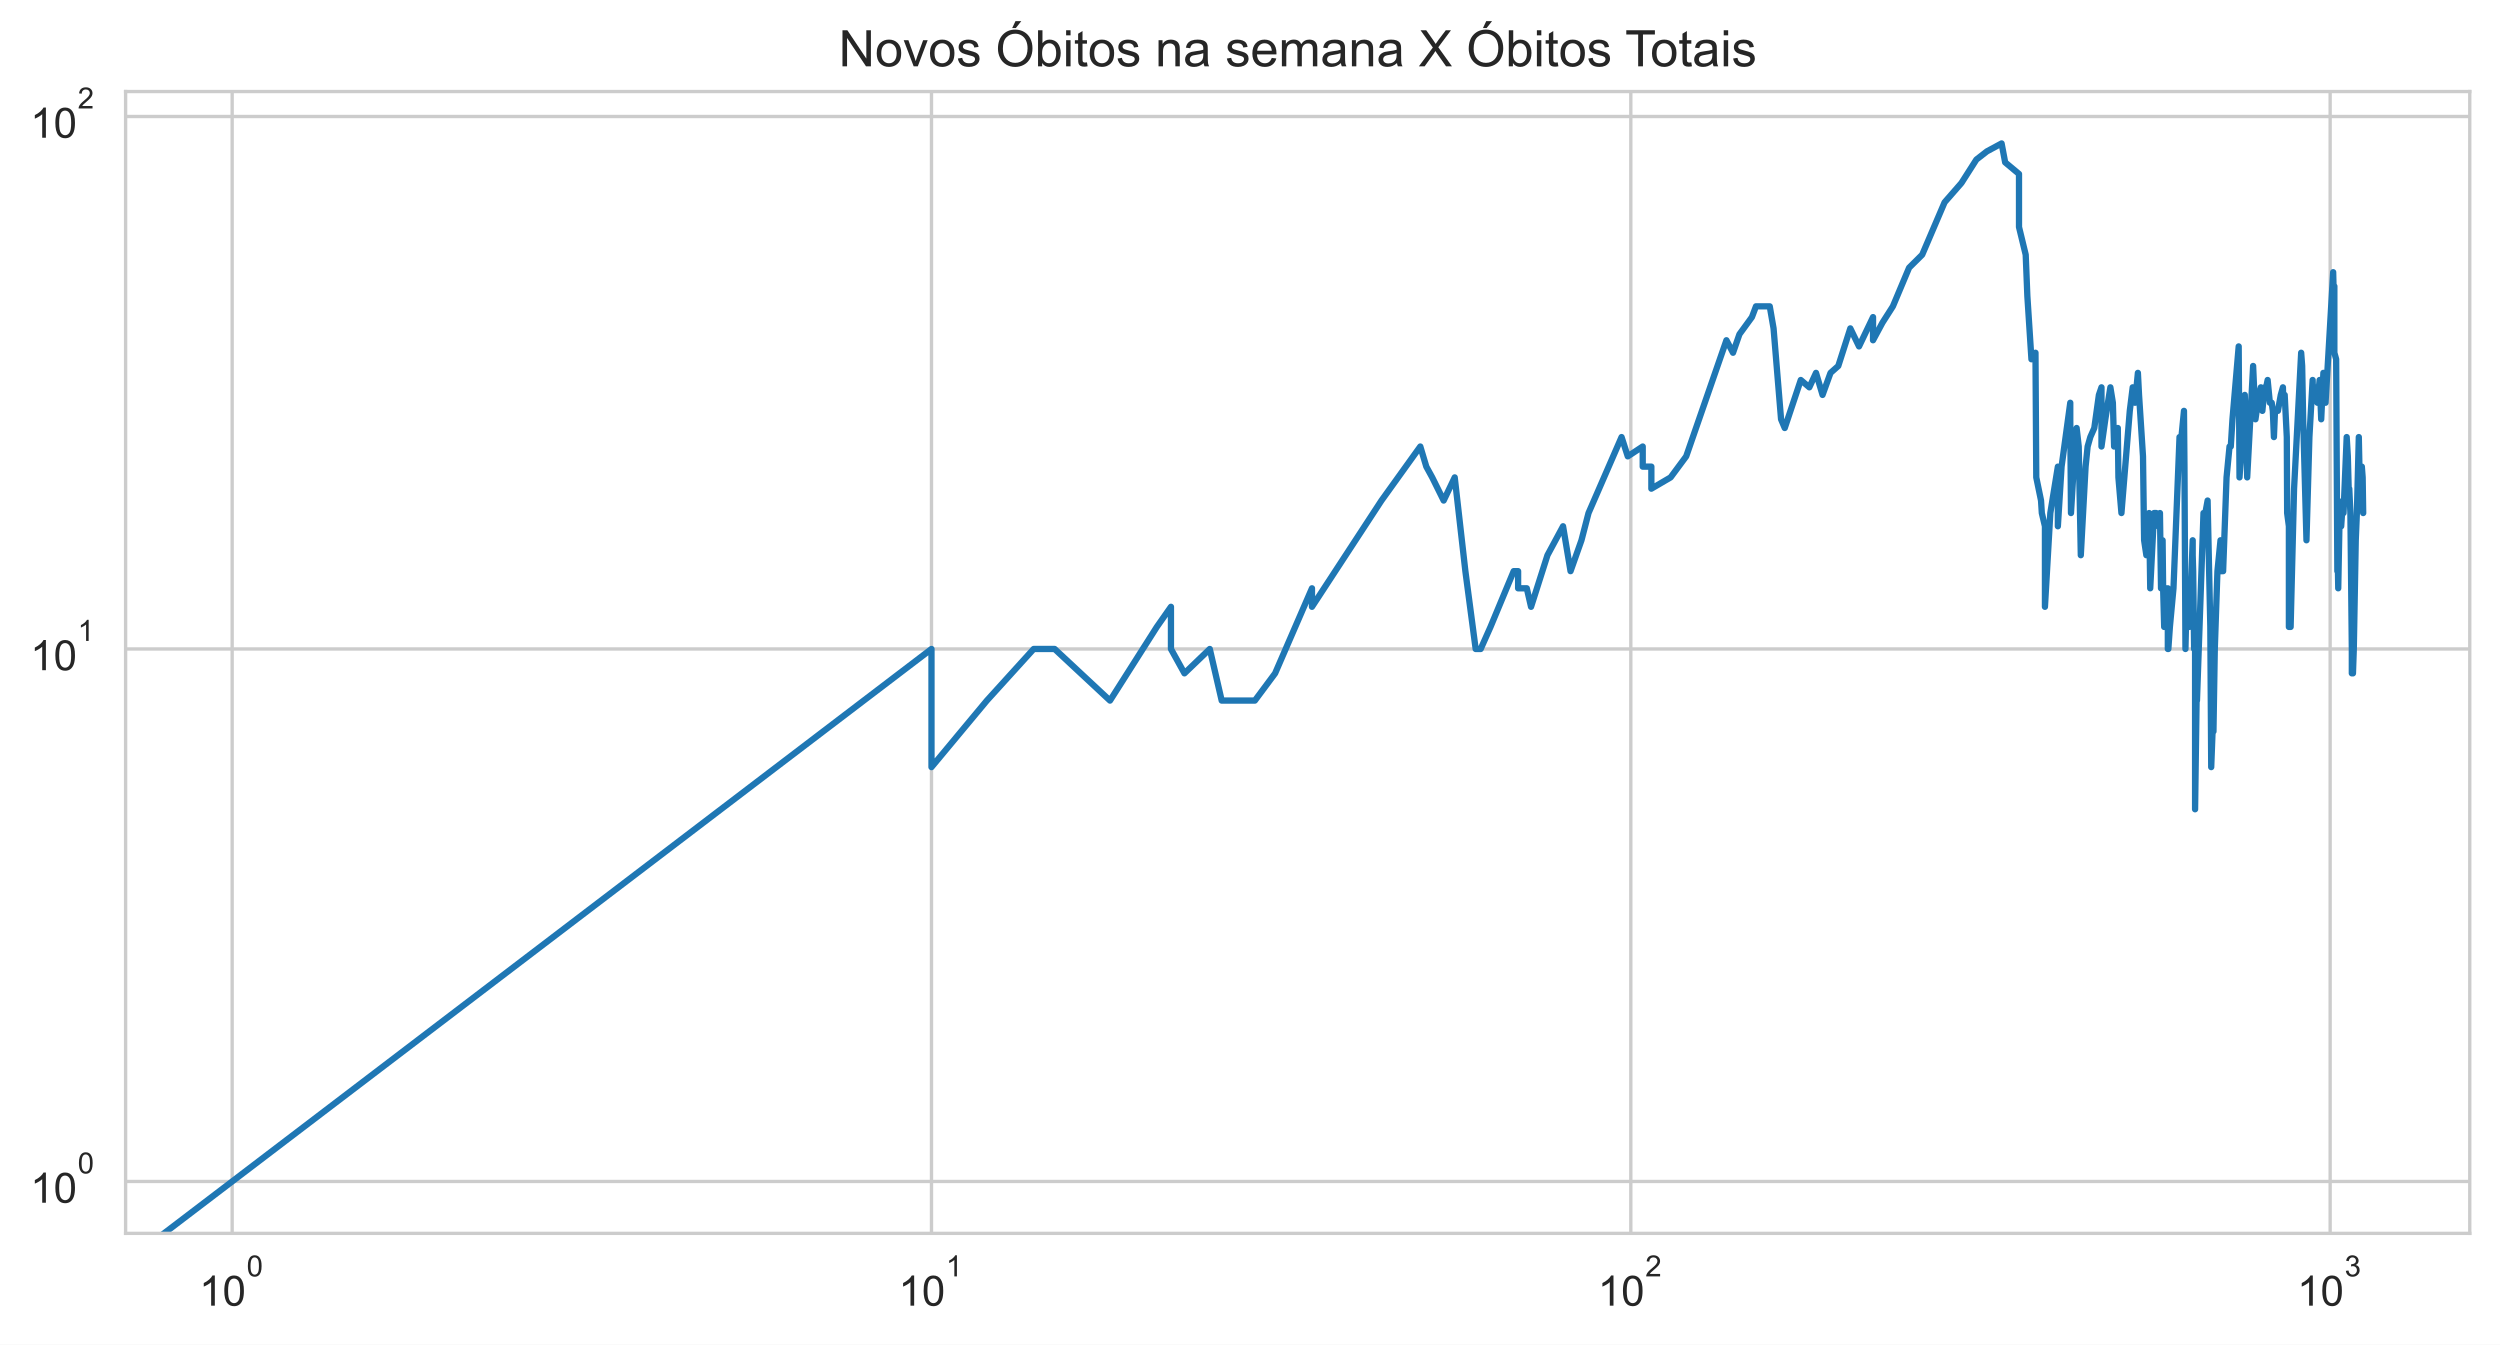
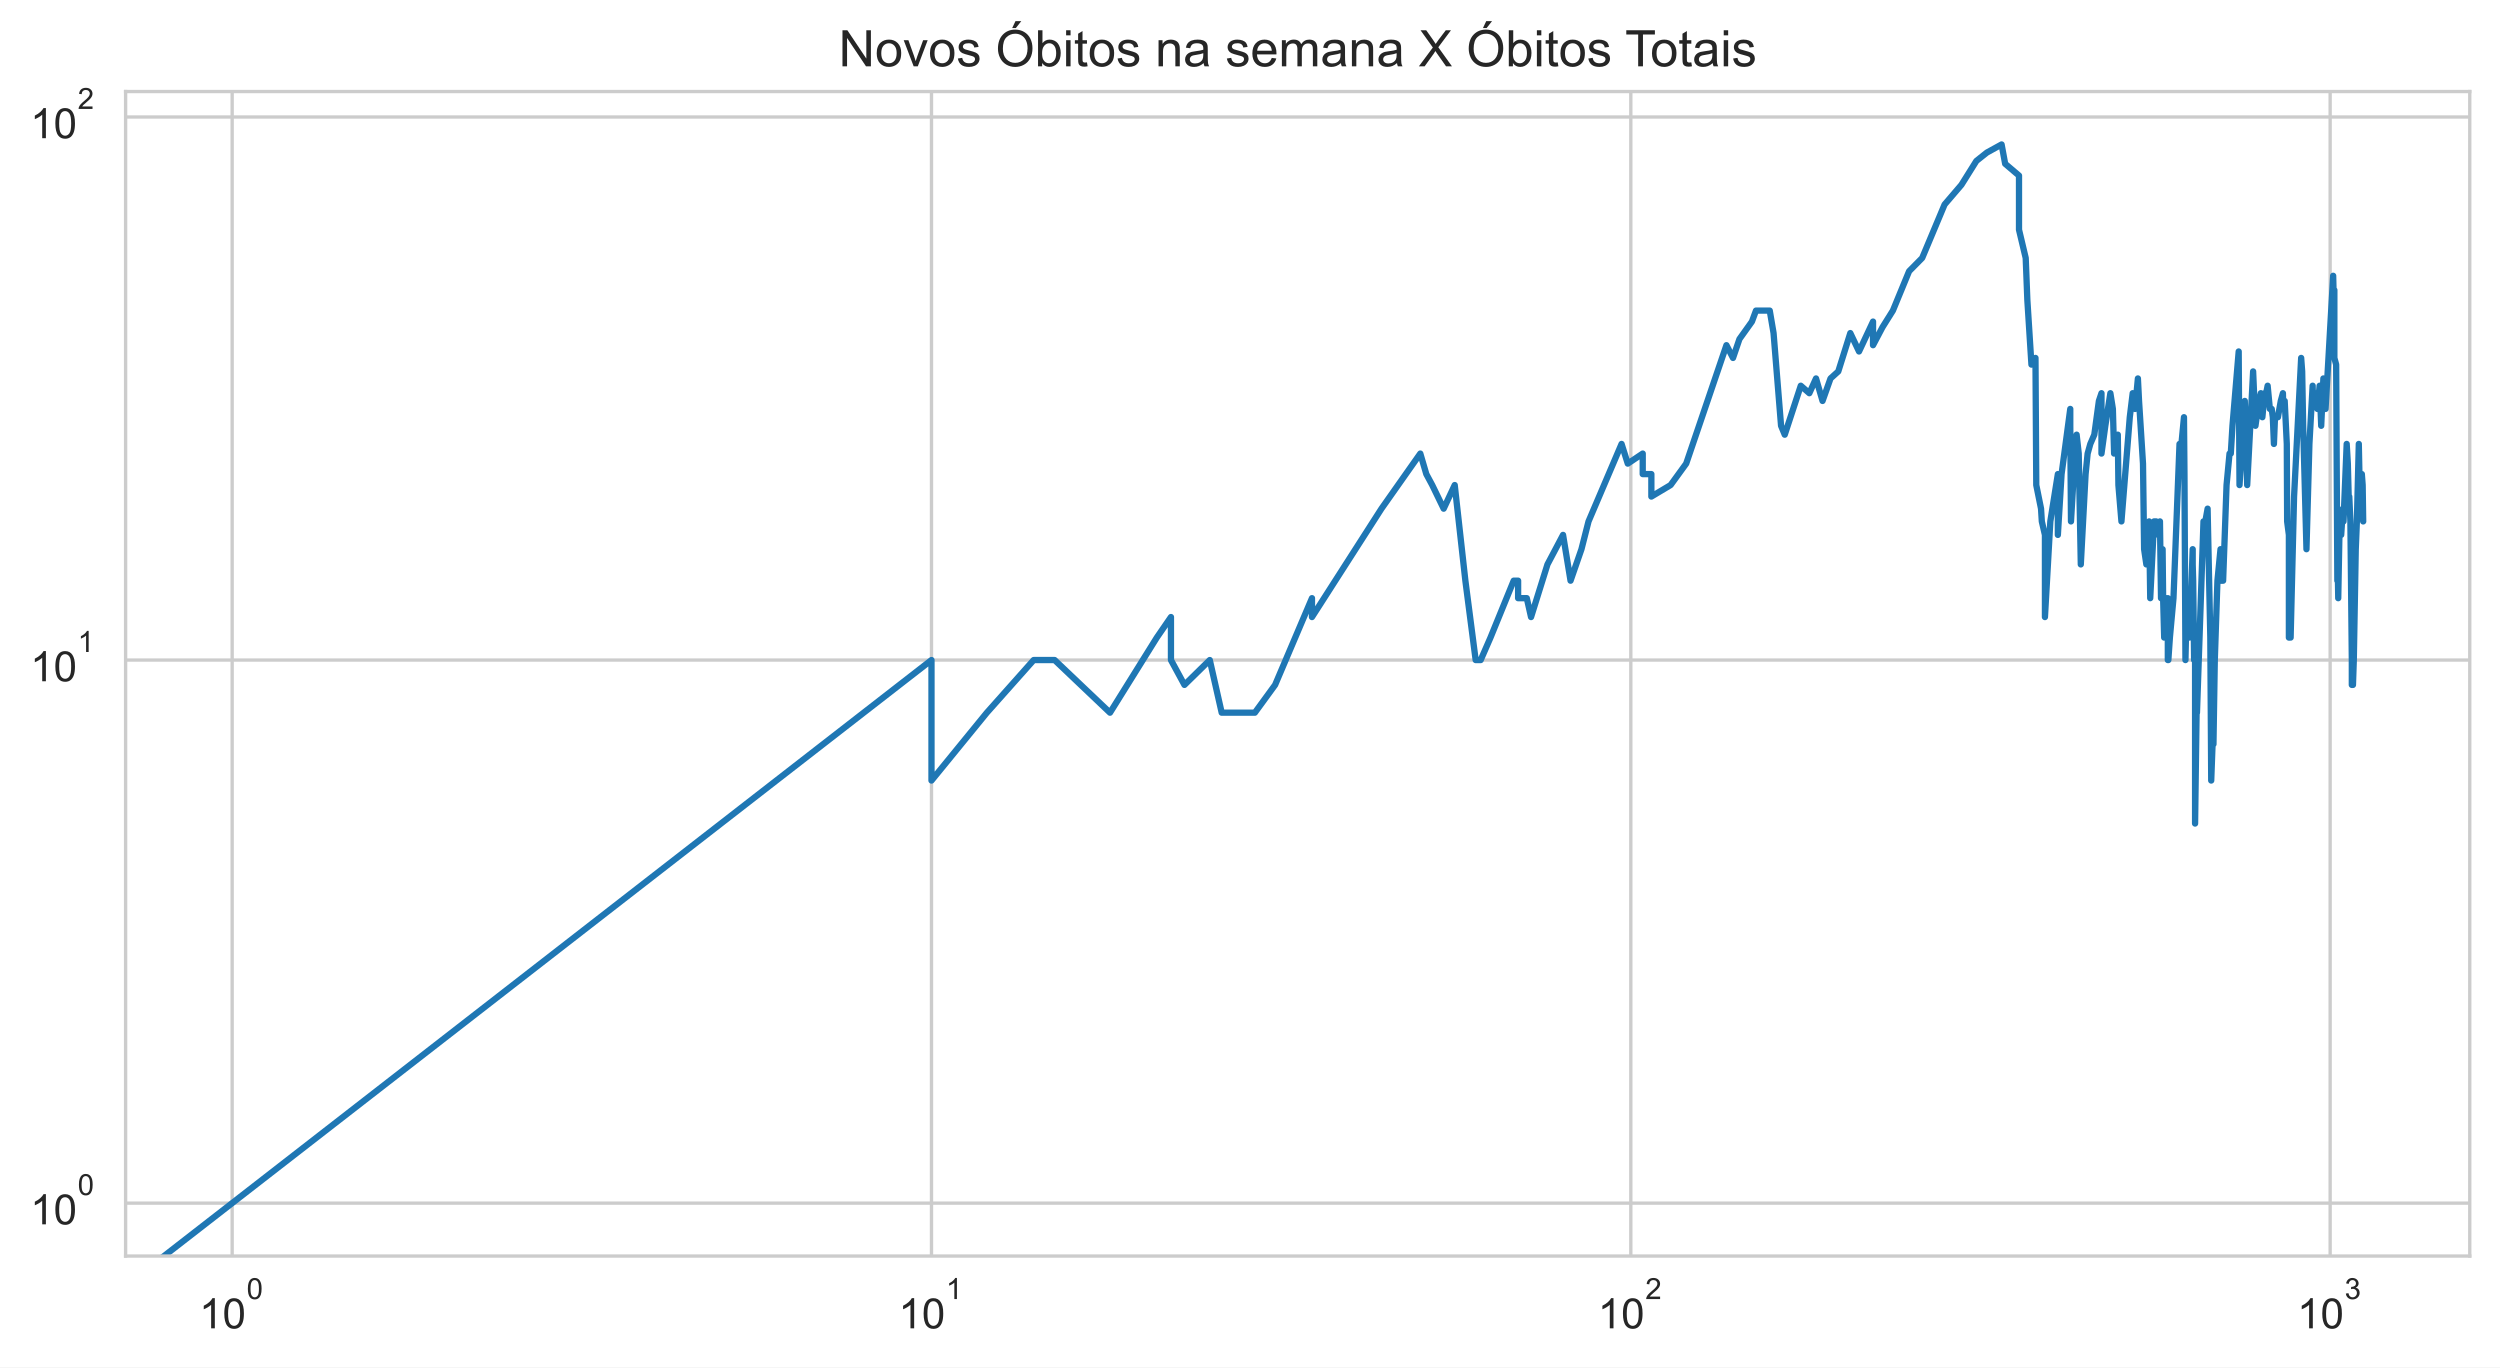
- <svg xmlns="http://www.w3.org/2000/svg" xmlns:xlink="http://www.w3.org/1999/xlink" height="320.089pt" version="1.1" viewBox="0 0 595.1 320.089" width="595.1pt">
+ <svg xmlns="http://www.w3.org/2000/svg" xmlns:xlink="http://www.w3.org/1999/xlink" height="325.489pt" version="1.1" viewBox="0 0 595.1 325.489" width="595.1pt">
  <defs>
    <style type="text/css">*{stroke-linecap:butt;stroke-linejoin:round;}</style>
  </defs>
  <g id="figure_1">
    <g id="patch_1">
-       <path d="M 0 320.089  L 595.1 320.089  L 595.1 0  L 0 0  z " style="fill:#ffffff;" />
+       <path d="M 0 325.489  L 595.1 325.489  L 595.1 0  L 0 0  z " style="fill:#ffffff;" />
    </g>
    <g id="axes_1">
      <g id="patch_2">
-         <path d="M 29.9 293.589  L 587.9 293.589  L 587.9 21.789  L 29.9 21.789  z " style="fill:#ffffff;" />
+         <path d="M 29.9 298.989  L 587.9 298.989  L 587.9 21.789  L 29.9 21.789  z " style="fill:#ffffff;" />
      </g>
      <g id="matplotlib.axis_1">
        <g id="xtick_1">
          <g id="line2d_1">
-             <path clip-path="url(#p40f3140715)" d="M 55.264 293.589  L 55.264 21.789  " style="fill:none;stroke:#cccccc;stroke-linecap:round;stroke-width:0.8;" />
+             <path clip-path="url(#p2f0bbce006)" d="M 55.264 298.989  L 55.264 21.789  " style="fill:none;stroke:#cccccc;stroke-linecap:round;stroke-width:0.8;" />
          </g>
          <g id="text_1">
-             <g style="fill:#262626;" transform="translate(47.41364 310.9019)scale(0.1 -0.1)">
+             <g style="fill:#262626;" transform="translate(47.41364 316.3019)scale(0.1 -0.1)">
              <defs>
                <path d="M 37.25 0  L 28.469 0  L 28.469 56  Q 25.297 52.984 20.141 49.953  Q 14.984 46.922 10.891 45.406  L 10.891 53.906  Q 18.266 57.375 23.781 62.297  Q 29.297 67.234 31.594 71.875  L 37.25 71.875  z " id="ArialMT-49" />
                <path d="M 4.156 35.297  Q 4.156 48 6.766 55.734  Q 9.375 63.484 14.516 67.672  Q 19.672 71.875 27.484 71.875  Q 33.25 71.875 37.594 69.547  Q 41.938 67.234 44.766 62.859  Q 47.609 58.5 49.219 52.219  Q 50.828 45.953 50.828 35.297  Q 50.828 22.703 48.234 14.969  Q 45.656 7.234 40.5 3  Q 35.359 -1.219 27.484 -1.219  Q 17.141 -1.219 11.234 6.203  Q 4.156 15.141 4.156 35.297  z M 13.188 35.297  Q 13.188 17.672 17.312 11.828  Q 21.438 6 27.484 6  Q 33.547 6 37.672 11.859  Q 41.797 17.719 41.797 35.297  Q 41.797 52.984 37.672 58.781  Q 33.547 64.594 27.391 64.594  Q 21.344 64.594 17.719 59.469  Q 13.188 52.938 13.188 35.297  z " id="ArialMT-48" />
              </defs>
              <use transform="translate(0 0.99375)" xlink:href="#ArialMT-49" />
              <use transform="translate(55.61523 0.99375)" xlink:href="#ArialMT-48" />
              <use transform="translate(112.9728 70.6875)scale(0.7)" xlink:href="#ArialMT-48" />
            </g>
          </g>
        </g>
        <g id="xtick_2">
          <g id="line2d_2">
-             <path clip-path="url(#p40f3140715)" d="M 221.731 293.589  L 221.731 21.789  " style="fill:none;stroke:#cccccc;stroke-linecap:round;stroke-width:0.8;" />
+             <path clip-path="url(#p2f0bbce006)" d="M 221.731 298.989  L 221.731 21.789  " style="fill:none;stroke:#cccccc;stroke-linecap:round;stroke-width:0.8;" />
          </g>
          <g id="text_2">
-             <g style="fill:#262626;" transform="translate(213.8813 310.9019)scale(0.1 -0.1)">
+             <g style="fill:#262626;" transform="translate(213.8813 316.3019)scale(0.1 -0.1)">
              <use transform="translate(0 0.99375)" xlink:href="#ArialMT-49" />
              <use transform="translate(55.61523 0.99375)" xlink:href="#ArialMT-48" />
              <use transform="translate(112.9728 70.6875)scale(0.7)" xlink:href="#ArialMT-49" />
            </g>
          </g>
        </g>
        <g id="xtick_3">
          <g id="line2d_3">
-             <path clip-path="url(#p40f3140715)" d="M 388.199 293.589  L 388.199 21.789  " style="fill:none;stroke:#cccccc;stroke-linecap:round;stroke-width:0.8;" />
+             <path clip-path="url(#p2f0bbce006)" d="M 388.199 298.989  L 388.199 21.789  " style="fill:none;stroke:#cccccc;stroke-linecap:round;stroke-width:0.8;" />
          </g>
          <g id="text_3">
-             <g style="fill:#262626;" transform="translate(380.349 310.9019)scale(0.1 -0.1)">
+             <g style="fill:#262626;" transform="translate(380.349 316.3019)scale(0.1 -0.1)">
              <defs>
                <path d="M 50.344 8.453  L 50.344 0  L 3.031 0  Q 2.938 3.172 4.047 6.109  Q 5.859 10.938 9.828 15.625  Q 13.812 20.312 21.344 26.469  Q 33.016 36.031 37.109 41.625  Q 41.219 47.219 41.219 52.203  Q 41.219 57.422 37.469 61  Q 33.734 64.594 27.734 64.594  Q 21.391 64.594 17.578 60.781  Q 13.766 56.984 13.719 50.25  L 4.688 51.172  Q 5.609 61.281 11.656 66.578  Q 17.719 71.875 27.938 71.875  Q 38.234 71.875 44.234 66.156  Q 50.25 60.453 50.25 52  Q 50.25 47.703 48.484 43.547  Q 46.734 39.406 42.656 34.812  Q 38.578 30.219 29.109 22.219  Q 21.188 15.578 18.938 13.203  Q 16.703 10.844 15.234 8.453  z " id="ArialMT-50" />
              </defs>
              <use transform="translate(0 0.99375)" xlink:href="#ArialMT-49" />
              <use transform="translate(55.61523 0.99375)" xlink:href="#ArialMT-48" />
              <use transform="translate(112.9728 70.6875)scale(0.7)" xlink:href="#ArialMT-50" />
            </g>
          </g>
        </g>
        <g id="xtick_4">
          <g id="line2d_4">
-             <path clip-path="url(#p40f3140715)" d="M 554.667 293.589  L 554.667 21.789  " style="fill:none;stroke:#cccccc;stroke-linecap:round;stroke-width:0.8;" />
+             <path clip-path="url(#p2f0bbce006)" d="M 554.667 298.989  L 554.667 21.789  " style="fill:none;stroke:#cccccc;stroke-linecap:round;stroke-width:0.8;" />
          </g>
          <g id="text_4">
-             <g style="fill:#262626;" transform="translate(546.8166 310.9019)scale(0.1 -0.1)">
+             <g style="fill:#262626;" transform="translate(546.8166 316.3019)scale(0.1 -0.1)">
              <defs>
                <path d="M 4.203 18.891  L 12.984 20.062  Q 14.5 12.594 18.141 9.297  Q 21.781 6 27 6  Q 33.203 6 37.469 10.297  Q 41.75 14.594 41.75 20.953  Q 41.75 27 37.797 30.922  Q 33.844 34.859 27.734 34.859  Q 25.25 34.859 21.531 33.891  L 22.516 41.609  Q 23.391 41.5 23.922 41.5  Q 29.547 41.5 34.031 44.422  Q 38.531 47.359 38.531 53.469  Q 38.531 58.297 35.25 61.469  Q 31.984 64.656 26.812 64.656  Q 21.688 64.656 18.266 61.422  Q 14.844 58.203 13.875 51.766  L 5.078 53.328  Q 6.688 62.156 12.391 67.016  Q 18.109 71.875 26.609 71.875  Q 32.469 71.875 37.391 69.359  Q 42.328 66.844 44.938 62.5  Q 47.562 58.156 47.562 53.266  Q 47.562 48.641 45.062 44.828  Q 42.578 41.016 37.703 38.766  Q 44.047 37.312 47.562 32.688  Q 51.078 28.078 51.078 21.141  Q 51.078 11.766 44.234 5.25  Q 37.406 -1.266 26.953 -1.266  Q 17.531 -1.266 11.297 4.344  Q 5.078 9.969 4.203 18.891  z " id="ArialMT-51" />
              </defs>
              <use transform="translate(0 0.99375)" xlink:href="#ArialMT-49" />
              <use transform="translate(55.61523 0.99375)" xlink:href="#ArialMT-48" />
              <use transform="translate(112.9728 70.6875)scale(0.7)" xlink:href="#ArialMT-51" />
            </g>
          </g>
        </g>
        <g id="xtick_5" />
        <g id="xtick_6" />
        <g id="xtick_7" />
        <g id="xtick_8" />
        <g id="xtick_9" />
        <g id="xtick_10" />
        <g id="xtick_11" />
        <g id="xtick_12" />
        <g id="xtick_13" />
        <g id="xtick_14" />
        <g id="xtick_15" />
        <g id="xtick_16" />
        <g id="xtick_17" />
        <g id="xtick_18" />
        <g id="xtick_19" />
        <g id="xtick_20" />
        <g id="xtick_21" />
        <g id="xtick_22" />
        <g id="xtick_23" />
        <g id="xtick_24" />
        <g id="xtick_25" />
        <g id="xtick_26" />
        <g id="xtick_27" />
        <g id="xtick_28" />
        <g id="xtick_29" />
        <g id="xtick_30" />
      </g>
      <g id="matplotlib.axis_2">
        <g id="ytick_1">
          <g id="line2d_5">
-             <path clip-path="url(#p40f3140715)" d="M 29.9 281.235  L 587.9 281.235  " style="fill:none;stroke:#cccccc;stroke-linecap:round;stroke-width:0.8;" />
+             <path clip-path="url(#p2f0bbce006)" d="M 29.9 286.389  L 587.9 286.389  " style="fill:none;stroke:#cccccc;stroke-linecap:round;stroke-width:0.8;" />
          </g>
          <g id="text_5">
-             <g style="fill:#262626;" transform="translate(7.2 286.3911)scale(0.1 -0.1)">
+             <g style="fill:#262626;" transform="translate(7.2 291.5456)scale(0.1 -0.1)">
              <use transform="translate(0 0.99375)" xlink:href="#ArialMT-49" />
              <use transform="translate(55.61523 0.99375)" xlink:href="#ArialMT-48" />
              <use transform="translate(112.9728 70.6875)scale(0.7)" xlink:href="#ArialMT-48" />
            </g>
          </g>
        </g>
        <g id="ytick_2">
          <g id="line2d_6">
-             <path clip-path="url(#p40f3140715)" d="M 29.9 154.482  L 587.9 154.482  " style="fill:none;stroke:#cccccc;stroke-linecap:round;stroke-width:0.8;" />
+             <path clip-path="url(#p2f0bbce006)" d="M 29.9 157.118  L 587.9 157.118  " style="fill:none;stroke:#cccccc;stroke-linecap:round;stroke-width:0.8;" />
          </g>
          <g id="text_6">
-             <g style="fill:#262626;" transform="translate(7.2 159.6381)scale(0.1 -0.1)">
+             <g style="fill:#262626;" transform="translate(7.2 162.2744)scale(0.1 -0.1)">
              <use transform="translate(0 0.99375)" xlink:href="#ArialMT-49" />
              <use transform="translate(55.61523 0.99375)" xlink:href="#ArialMT-48" />
              <use transform="translate(112.9728 70.6875)scale(0.7)" xlink:href="#ArialMT-49" />
            </g>
          </g>
        </g>
        <g id="ytick_3">
          <g id="line2d_7">
-             <path clip-path="url(#p40f3140715)" d="M 29.9 27.729  L 587.9 27.729  " style="fill:none;stroke:#cccccc;stroke-linecap:round;stroke-width:0.8;" />
+             <path clip-path="url(#p2f0bbce006)" d="M 29.9 27.847  L 587.9 27.847  " style="fill:none;stroke:#cccccc;stroke-linecap:round;stroke-width:0.8;" />
          </g>
          <g id="text_7">
-             <g style="fill:#262626;" transform="translate(7.2 32.8852)scale(0.1 -0.1)">
+             <g style="fill:#262626;" transform="translate(7.2 33.00321)scale(0.1 -0.1)">
              <use transform="translate(0 0.99375)" xlink:href="#ArialMT-49" />
              <use transform="translate(55.61523 0.99375)" xlink:href="#ArialMT-48" />
              <use transform="translate(112.9728 70.6875)scale(0.7)" xlink:href="#ArialMT-50" />
            </g>
          </g>
        </g>
        <g id="ytick_4" />
        <g id="ytick_5" />
        <g id="ytick_6" />
        <g id="ytick_7" />
        <g id="ytick_8" />
        <g id="ytick_9" />
        <g id="ytick_10" />
        <g id="ytick_11" />
        <g id="ytick_12" />
        <g id="ytick_13" />
        <g id="ytick_14" />
        <g id="ytick_15" />
        <g id="ytick_16" />
        <g id="ytick_17" />
        <g id="ytick_18" />
        <g id="ytick_19" />
        <g id="ytick_20" />
        <g id="ytick_21" />
      </g>
      <g id="line2d_8">
-         <path clip-path="url(#p40f3140715)" d="M 2.922 321.089  L 221.731 154.482  L 221.731 182.602  L 234.912 166.766  L 246.057 154.482  L 246.057 154.482  L 251.045 154.482  L 264.226 166.766  L 275.37 149.235  L 278.734 144.445  L 278.734 154.482  L 281.947 160.282  L 281.947 160.282  L 287.975 154.482  L 290.811 166.766  L 298.706 166.766  L 303.527 160.282  L 312.301 140.039  L 312.301 144.445  L 312.301 144.445  L 328.845 119.149  L 338.087 106.289  L 339.519 111.079  L 340.923 113.64  L 343.651 119.149  L 346.28 113.64  L 348.817 135.96  L 351.268 154.482  L 352.463 154.482  L 354.796 149.235  L 360.317 135.96  L 361.373 135.96  L 361.373 140.039  L 363.438 140.039  L 364.449 144.445  L 368.358 132.162  L 372.067 125.272  L 373.852 135.96  L 376.449 128.609  L 378.131 122.125  L 385.997 104.042  L 387.472 108.632  L 391.034 106.289  L 391.034 111.079  L 393.09 111.079  L 393.09 116.325  L 397.672 113.64  L 401.38 108.632  L 410.959 80.993  L 412.525 83.969  L 414.057 79.563  L 417.029 75.483  L 417.993 72.922  L 421.269 72.922  L 422.178 78.169  L 423.964 99.805  L 424.84 101.883  L 428.657 90.453  L 430.694 92.2  L 432.283 88.759  L 433.837 94.005  L 435.735 88.759  L 437.584 87.115  L 440.448 78.169  L 442.523 82.461  L 445.856 75.483  L 445.856 80.993  L 448.1 76.81  L 450.582 72.922  L 454.443 63.726  L 457.556 60.639  L 462.894 48.155  L 466.898 43.565  L 466.898 43.565  L 470.46 37.986  L 472.965 36.031  L 476.46 34.144  L 477.308 38.653  L 480.604 41.406  L 480.604 54.044  L 480.604 54.044  L 482.198 60.639  L 482.591 70.475  L 483.564 85.52  L 484.524 83.969  L 484.714 113.64  L 484.714 113.64  L 485.847 119.149  L 486.034 122.125  L 486.777 125.272  L 486.777 144.445  L 488.06 122.125  L 488.06 122.125  L 489.854 111.079  L 489.854 125.272  L 490.735 111.079  L 492.805 95.872  L 492.805 99.805  L 492.805 99.805  L 492.975 122.125  L 493.483 113.64  L 494.32 101.883  L 494.818 106.289  L 495.313 132.162  L 496.454 111.079  L 496.454 111.079  L 496.938 106.289  L 497.578 104.042  L 498.527 101.883  L 499.619 94.005  L 500.235 92.2  L 500.235 106.289  L 500.235 106.289  L 501.15 99.805  L 502.353 92.2  L 502.947 95.872  L 503.242 106.289  L 503.974 104.042  L 503.974 104.042  L 504.12 101.883  L 504.265 113.64  L 504.987 122.125  L 506.972 97.803  L 507.668 92.2  L 508.22 94.005  L 508.22 94.005  L 508.22 95.872  L 508.904 88.759  L 509.176 94.005  L 510.119 108.632  L 510.386 128.609  L 510.386 128.609  L 510.918 132.162  L 511.577 122.125  L 511.839 140.039  L 512.748 122.125  L 512.748 122.125  L 513.263 122.125  L 513.774 125.272  L 514.154 122.125  L 514.407 140.039  L 514.785 128.609  L 514.91 140.039  L 515.16 149.235  L 515.782 140.039  L 515.782 144.445  L 516.029 140.039  L 516.029 154.482  L 516.152 154.482  L 516.521 149.235  L 517.374 140.039  L 518.812 104.042  L 519.049 104.042  L 519.049 104.042  L 519.049 106.289  L 519.873 97.803  L 519.99 111.079  L 520.223 154.482  L 520.223 154.482  L 520.456 144.445  L 521.148 149.235  L 521.378 144.445  L 521.949 128.609  L 521.949 132.162  L 521.949 132.162  L 522.062 135.96  L 522.289 154.482  L 522.515 154.482  L 522.515 192.638  L 522.964 160.282  L 522.964 166.766  L 524.517 122.125  L 524.845 125.272  L 524.845 125.272  L 524.954 122.125  L 525.498 119.149  L 526.144 149.235  L 526.358 182.602  L 526.678 174.116  L 526.891 174.116  L 527.209 154.482  L 527.84 135.96  L 528.57 128.609  L 528.57 135.96  L 528.674 135.96  L 529.19 135.96  L 530.008 113.64  L 530.716 106.289  L 531.017 106.289  L 531.017 106.289  L 531.417 99.805  L 532.898 82.461  L 533.093 113.64  L 533.093 113.64  L 534.349 94.005  L 534.921 113.64  L 536.332 87.115  L 536.332 87.115  L 536.889 99.805  L 537.716 94.005  L 538.172 92.2  L 538.534 97.803  L 539.074 92.2  L 539.074 94.005  L 539.074 94.005  L 539.788 90.453  L 540.319 95.872  L 540.759 95.872  L 541.021 97.803  L 541.283 104.042  L 541.543 97.803  L 542.234 97.803  L 542.917 94.005  L 543.426 92.2  L 543.51 95.872  L 543.847 94.005  L 544.349 104.042  L 544.432 122.125  L 544.847 125.272  L 544.847 149.235  L 544.847 149.235  L 545.26 149.235  L 546.079 116.325  L 547.769 83.969  L 547.769 83.969  L 548.007 87.115  L 548.244 99.805  L 549.03 128.609  L 549.73 104.042  L 549.73 104.042  L 550.5 90.453  L 550.577 94.005  L 551.413 92.2  L 551.64 95.872  L 552.166 90.453  L 552.166 90.453  L 552.539 99.805  L 553.058 88.759  L 553.574 95.872  L 555.386 64.795  L 555.529 70.475  L 555.672 68.133  L 555.672 68.133  L 555.672 83.969  L 556.098 85.52  L 556.381 135.96  L 556.522 135.96  L 556.593 140.039  L 556.593 140.039  L 556.874 125.272  L 557.293 125.272  L 557.71 119.149  L 557.849 119.149  L 557.849 122.125  L 557.849 122.125  L 558.606 104.042  L 558.879 108.632  L 559.152 119.149  L 559.219 116.325  L 559.219 116.325  L 559.49 122.125  L 559.828 154.482  L 559.828 160.282  L 559.828 160.282  L 560.097 160.282  L 560.298 154.482  L 560.764 128.609  L 561.029 122.125  L 561.491 104.042  L 561.491 104.042  L 561.688 113.64  L 562.211 111.079  L 562.407 113.64  L 562.536 122.125  L 562.536 122.125  " style="fill:none;stroke:#1f77b4;stroke-linecap:round;stroke-width:1.5;" />
+         <path clip-path="url(#p2f0bbce006)" d="M 3.625 326.489  L 221.731 157.118  L 221.731 185.797  L 234.912 169.646  L 246.057 157.118  L 246.057 157.118  L 251.045 157.118  L 264.226 169.646  L 275.37 151.767  L 278.734 146.882  L 278.734 157.118  L 281.947 163.033  L 281.947 163.033  L 287.975 157.118  L 290.811 169.646  L 298.706 169.646  L 303.527 163.033  L 312.301 142.389  L 312.301 146.882  L 312.301 146.882  L 328.845 121.083  L 338.087 107.968  L 339.519 112.853  L 340.923 115.464  L 343.651 121.083  L 346.28 115.464  L 348.817 138.228  L 351.268 157.118  L 352.463 157.118  L 354.796 151.767  L 360.317 138.228  L 361.373 138.228  L 361.373 142.389  L 363.438 142.389  L 364.449 146.882  L 368.358 134.355  L 372.067 127.328  L 373.852 138.228  L 376.449 130.731  L 378.131 124.119  L 385.997 105.676  L 387.472 110.357  L 391.034 107.968  L 391.034 112.853  L 393.09 112.853  L 393.09 118.204  L 397.672 115.464  L 401.38 110.357  L 410.959 82.169  L 412.525 85.204  L 414.057 80.711  L 417.029 76.55  L 417.993 73.938  L 421.269 73.938  L 422.178 79.289  L 423.964 101.355  L 424.84 103.474  L 428.657 91.817  L 430.694 93.599  L 432.283 90.089  L 433.837 95.44  L 435.735 90.089  L 437.584 88.413  L 440.448 79.289  L 442.523 83.666  L 445.856 76.55  L 445.856 82.169  L 448.1 77.903  L 450.582 73.938  L 454.443 64.56  L 457.556 61.411  L 462.894 48.679  L 466.898 43.998  L 466.898 43.998  L 470.46 38.308  L 472.965 36.314  L 476.46 34.389  L 477.308 38.988  L 480.604 41.796  L 480.604 54.685  L 480.604 54.685  L 482.198 61.411  L 482.591 71.443  L 483.564 86.786  L 484.524 85.204  L 484.714 115.464  L 484.714 115.464  L 485.847 121.083  L 486.034 124.119  L 486.777 127.328  L 486.777 146.882  L 488.06 124.119  L 488.06 124.119  L 489.854 112.853  L 489.854 127.328  L 490.735 112.853  L 492.805 97.343  L 492.805 101.355  L 492.805 101.355  L 492.975 124.119  L 493.483 115.464  L 494.32 103.474  L 494.818 107.968  L 495.313 134.355  L 496.454 112.853  L 496.454 112.853  L 496.938 107.968  L 497.578 105.676  L 498.527 103.474  L 499.619 95.44  L 500.235 93.599  L 500.235 107.968  L 500.235 107.968  L 501.15 101.355  L 502.353 93.599  L 502.947 97.343  L 503.242 107.968  L 503.974 105.676  L 503.974 105.676  L 504.12 103.474  L 504.265 115.464  L 504.987 124.119  L 506.972 99.314  L 507.668 93.599  L 508.22 95.44  L 508.22 95.44  L 508.22 97.343  L 508.904 90.089  L 509.176 95.44  L 510.119 110.357  L 510.386 130.731  L 510.386 130.731  L 510.918 134.355  L 511.577 124.119  L 511.839 142.389  L 512.748 124.119  L 512.748 124.119  L 513.263 124.119  L 513.774 127.328  L 514.154 124.119  L 514.407 142.389  L 514.785 130.731  L 514.91 142.389  L 515.16 151.767  L 515.782 142.389  L 515.782 146.882  L 516.029 142.389  L 516.029 157.118  L 516.152 157.118  L 516.521 151.767  L 517.374 142.389  L 518.812 105.676  L 519.049 105.676  L 519.049 105.676  L 519.049 107.968  L 519.873 99.314  L 519.99 112.853  L 520.223 157.118  L 520.223 157.118  L 520.456 146.882  L 521.148 151.767  L 521.378 146.882  L 521.949 130.731  L 521.949 134.355  L 521.949 134.355  L 522.062 138.228  L 522.289 157.118  L 522.515 157.118  L 522.515 196.033  L 522.964 163.033  L 522.964 169.646  L 524.517 124.119  L 524.845 127.328  L 524.845 127.328  L 524.954 124.119  L 525.498 121.083  L 526.144 151.767  L 526.358 185.797  L 526.678 177.143  L 526.891 177.143  L 527.209 157.118  L 527.84 138.228  L 528.57 130.731  L 528.57 138.228  L 528.674 138.228  L 529.19 138.228  L 530.008 115.464  L 530.716 107.968  L 531.017 107.968  L 531.017 107.968  L 531.417 101.355  L 532.898 83.666  L 533.093 115.464  L 533.093 115.464  L 534.349 95.44  L 534.921 115.464  L 536.332 88.413  L 536.332 88.413  L 536.889 101.355  L 537.716 95.44  L 538.172 93.599  L 538.534 99.314  L 539.074 93.599  L 539.074 95.44  L 539.074 95.44  L 539.788 91.817  L 540.319 97.343  L 540.759 97.343  L 541.021 99.314  L 541.283 105.676  L 541.543 99.314  L 542.234 99.314  L 542.917 95.44  L 543.426 93.599  L 543.51 97.343  L 543.847 95.44  L 544.349 105.676  L 544.432 124.119  L 544.847 127.328  L 544.847 151.767  L 544.847 151.767  L 545.26 151.767  L 546.079 118.204  L 547.769 85.204  L 547.769 85.204  L 548.007 88.413  L 548.244 101.355  L 549.03 130.731  L 549.73 105.676  L 549.73 105.676  L 550.5 91.817  L 550.577 95.44  L 551.413 93.599  L 551.64 97.343  L 552.166 91.817  L 552.166 91.817  L 552.539 101.355  L 553.058 90.089  L 553.574 97.343  L 555.386 65.65  L 555.529 71.443  L 555.672 69.053  L 555.672 69.053  L 555.672 85.204  L 556.098 86.786  L 556.381 138.228  L 556.522 138.228  L 556.593 142.389  L 556.593 142.389  L 556.874 127.328  L 557.293 127.328  L 557.71 121.083  L 557.849 121.083  L 557.849 124.119  L 557.849 124.119  L 558.606 105.676  L 558.879 110.357  L 559.152 121.083  L 559.219 118.204  L 559.219 118.204  L 559.49 124.119  L 559.828 157.118  L 559.828 163.033  L 559.828 163.033  L 560.097 163.033  L 560.298 157.118  L 560.764 130.731  L 561.029 124.119  L 561.491 105.676  L 561.491 105.676  L 561.688 115.464  L 562.211 112.853  L 562.407 115.464  L 562.536 124.119  L 562.536 124.119  " style="fill:none;stroke:#1f77b4;stroke-linecap:round;stroke-width:1.5;" />
      </g>
      <g id="patch_3">
-         <path d="M 29.9 293.589  L 29.9 21.789  " style="fill:none;stroke:#cccccc;stroke-linecap:square;stroke-linejoin:miter;stroke-width:0.8;" />
+         <path d="M 29.9 298.989  L 29.9 21.789  " style="fill:none;stroke:#cccccc;stroke-linecap:square;stroke-linejoin:miter;stroke-width:0.8;" />
      </g>
      <g id="patch_4">
-         <path d="M 587.9 293.589  L 587.9 21.789  " style="fill:none;stroke:#cccccc;stroke-linecap:square;stroke-linejoin:miter;stroke-width:0.8;" />
+         <path d="M 587.9 298.989  L 587.9 21.789  " style="fill:none;stroke:#cccccc;stroke-linecap:square;stroke-linejoin:miter;stroke-width:0.8;" />
      </g>
      <g id="patch_5">
-         <path d="M 29.9 293.589  L 587.9 293.589  " style="fill:none;stroke:#cccccc;stroke-linecap:square;stroke-linejoin:miter;stroke-width:0.8;" />
+         <path d="M 29.9 298.989  L 587.9 298.989  " style="fill:none;stroke:#cccccc;stroke-linecap:square;stroke-linejoin:miter;stroke-width:0.8;" />
      </g>
      <g id="patch_6">
        <path d="M 29.9 21.789  L 587.9 21.789  " style="fill:none;stroke:#cccccc;stroke-linecap:square;stroke-linejoin:miter;stroke-width:0.8;" />
      </g>
      <g id="text_8">
        <g style="fill:#262626;" transform="translate(199.6278 15.78937)scale(0.12 -0.12)">
          <defs>
            <path d="M 7.625 0  L 7.625 71.578  L 17.328 71.578  L 54.938 15.375  L 54.938 71.578  L 64.016 71.578  L 64.016 0  L 54.297 0  L 16.703 56.25  L 16.703 0  z " id="ArialMT-78" />
            <path d="M 3.328 25.922  Q 3.328 40.328 11.328 47.266  Q 18.016 53.031 27.641 53.031  Q 38.328 53.031 45.109 46.016  Q 51.906 39.016 51.906 26.656  Q 51.906 16.656 48.906 10.906  Q 45.906 5.172 40.156 2  Q 34.422 -1.172 27.641 -1.172  Q 16.75 -1.172 10.031 5.812  Q 3.328 12.797 3.328 25.922  z M 12.359 25.922  Q 12.359 15.969 16.703 11.016  Q 21.047 6.062 27.641 6.062  Q 34.188 6.062 38.531 11.031  Q 42.875 16.016 42.875 26.219  Q 42.875 35.844 38.5 40.797  Q 34.125 45.75 27.641 45.75  Q 21.047 45.75 16.703 40.812  Q 12.359 35.891 12.359 25.922  z " id="ArialMT-111" />
            <path d="M 21 0  L 1.266 51.859  L 10.547 51.859  L 21.688 20.797  Q 23.484 15.766 25 10.359  Q 26.172 14.453 28.266 20.219  L 39.797 51.859  L 48.828 51.859  L 29.203 0  z " id="ArialMT-118" />
            <path d="M 3.078 15.484  L 11.766 16.844  Q 12.5 11.625 15.844 8.844  Q 19.188 6.062 25.203 6.062  Q 31.25 6.062 34.172 8.516  Q 37.109 10.984 37.109 14.312  Q 37.109 17.281 34.516 19  Q 32.719 20.172 25.531 21.969  Q 15.875 24.422 12.141 26.203  Q 8.406 27.984 6.469 31.125  Q 4.547 34.281 4.547 38.094  Q 4.547 41.547 6.125 44.5  Q 7.719 47.469 10.453 49.422  Q 12.5 50.922 16.031 51.969  Q 19.578 53.031 23.641 53.031  Q 29.734 53.031 34.344 51.266  Q 38.969 49.516 41.156 46.5  Q 43.359 43.5 44.188 38.484  L 35.594 37.312  Q 35.016 41.312 32.203 43.547  Q 29.391 45.797 24.266 45.797  Q 18.219 45.797 15.625 43.797  Q 13.031 41.797 13.031 39.109  Q 13.031 37.406 14.109 36.031  Q 15.188 34.625 17.484 33.688  Q 18.797 33.203 25.25 31.453  Q 34.578 28.953 38.25 27.359  Q 41.938 25.781 44.031 22.75  Q 46.141 19.734 46.141 15.234  Q 46.141 10.844 43.578 6.953  Q 41.016 3.078 36.172 0.953  Q 31.344 -1.172 25.25 -1.172  Q 15.141 -1.172 9.844 3.031  Q 4.547 7.234 3.078 15.484  z " id="ArialMT-115" />
            <path id="ArialMT-32" />
            <path d="M 4.828 34.859  Q 4.828 52.688 14.391 62.766  Q 23.969 72.859 39.109 72.859  Q 49.031 72.859 56.984 68.109  Q 64.938 63.375 69.109 54.906  Q 73.297 46.438 73.297 35.688  Q 73.297 24.812 68.891 16.219  Q 64.5 7.625 56.438 3.203  Q 48.391 -1.219 39.062 -1.219  Q 28.953 -1.219 20.984 3.656  Q 13.031 8.547 8.922 16.984  Q 4.828 25.438 4.828 34.859  z M 14.594 34.719  Q 14.594 21.781 21.547 14.328  Q 28.516 6.891 39.016 6.891  Q 49.703 6.891 56.609 14.406  Q 63.531 21.922 63.531 35.75  Q 63.531 44.484 60.578 51  Q 57.625 57.516 51.922 61.109  Q 46.234 64.703 39.156 64.703  Q 29.109 64.703 21.844 57.781  Q 14.594 50.875 14.594 34.719  z M 33.062 75.969  L 39.547 89.641  L 51.078 89.641  L 40.328 75.969  z " id="ArialMT-211" />
            <path d="M 14.703 0  L 6.547 0  L 6.547 71.578  L 15.328 71.578  L 15.328 46.047  Q 20.906 53.031 29.547 53.031  Q 34.328 53.031 38.594 51.094  Q 42.875 49.172 45.625 45.672  Q 48.391 42.188 49.953 37.25  Q 51.516 32.328 51.516 26.703  Q 51.516 13.375 44.922 6.094  Q 38.328 -1.172 29.109 -1.172  Q 19.922 -1.172 14.703 6.5  z M 14.594 26.312  Q 14.594 17 17.141 12.844  Q 21.297 6.062 28.375 6.062  Q 34.125 6.062 38.328 11.062  Q 42.531 16.062 42.531 25.984  Q 42.531 36.141 38.5 40.969  Q 34.469 45.797 28.766 45.797  Q 23 45.797 18.797 40.797  Q 14.594 35.797 14.594 26.312  z " id="ArialMT-98" />
            <path d="M 6.641 61.469  L 6.641 71.578  L 15.438 71.578  L 15.438 61.469  z M 6.641 0  L 6.641 51.859  L 15.438 51.859  L 15.438 0  z " id="ArialMT-105" />
            <path d="M 25.781 7.859  L 27.047 0.094  Q 23.344 -0.688 20.406 -0.688  Q 15.625 -0.688 12.984 0.828  Q 10.359 2.344 9.281 4.812  Q 8.203 7.281 8.203 15.188  L 8.203 45.016  L 1.766 45.016  L 1.766 51.859  L 8.203 51.859  L 8.203 64.703  L 16.938 69.969  L 16.938 51.859  L 25.781 51.859  L 25.781 45.016  L 16.938 45.016  L 16.938 14.703  Q 16.938 10.938 17.406 9.859  Q 17.875 8.797 18.922 8.156  Q 19.969 7.516 21.922 7.516  Q 23.391 7.516 25.781 7.859  z " id="ArialMT-116" />
            <path d="M 6.594 0  L 6.594 51.859  L 14.5 51.859  L 14.5 44.484  Q 20.219 53.031 31 53.031  Q 35.688 53.031 39.625 51.344  Q 43.562 49.656 45.516 46.922  Q 47.469 44.188 48.25 40.438  Q 48.734 37.984 48.734 31.891  L 48.734 0  L 39.938 0  L 39.938 31.547  Q 39.938 36.922 38.906 39.578  Q 37.891 42.234 35.281 43.812  Q 32.672 45.406 29.156 45.406  Q 23.531 45.406 19.453 41.844  Q 15.375 38.281 15.375 28.328  L 15.375 0  z " id="ArialMT-110" />
            <path d="M 40.438 6.391  Q 35.547 2.25 31.031 0.531  Q 26.516 -1.172 21.344 -1.172  Q 12.797 -1.172 8.203 3  Q 3.609 7.172 3.609 13.672  Q 3.609 17.484 5.344 20.625  Q 7.078 23.781 9.891 25.688  Q 12.703 27.594 16.219 28.562  Q 18.797 29.25 24.031 29.891  Q 34.672 31.156 39.703 32.906  Q 39.75 34.719 39.75 35.203  Q 39.75 40.578 37.25 42.781  Q 33.891 45.75 27.25 45.75  Q 21.047 45.75 18.094 43.578  Q 15.141 41.406 13.719 35.891  L 5.125 37.062  Q 6.297 42.578 8.984 45.969  Q 11.672 49.359 16.75 51.188  Q 21.828 53.031 28.516 53.031  Q 35.156 53.031 39.297 51.469  Q 43.453 49.906 45.406 47.531  Q 47.359 45.172 48.141 41.547  Q 48.578 39.312 48.578 33.453  L 48.578 21.734  Q 48.578 9.469 49.141 6.219  Q 49.703 2.984 51.375 0  L 42.188 0  Q 40.828 2.734 40.438 6.391  z M 39.703 26.031  Q 34.906 24.078 25.344 22.703  Q 19.922 21.922 17.672 20.938  Q 15.438 19.969 14.203 18.094  Q 12.984 16.219 12.984 13.922  Q 12.984 10.406 15.641 8.062  Q 18.312 5.719 23.438 5.719  Q 28.516 5.719 32.469 7.938  Q 36.422 10.156 38.281 14.016  Q 39.703 17 39.703 22.797  z " id="ArialMT-97" />
            <path d="M 42.094 16.703  L 51.172 15.578  Q 49.031 7.625 43.219 3.219  Q 37.406 -1.172 28.375 -1.172  Q 17 -1.172 10.328 5.828  Q 3.656 12.844 3.656 25.484  Q 3.656 38.578 10.391 45.797  Q 17.141 53.031 27.875 53.031  Q 38.281 53.031 44.875 45.953  Q 51.469 38.875 51.469 26.031  Q 51.469 25.25 51.422 23.688  L 12.75 23.688  Q 13.234 15.141 17.578 10.594  Q 21.922 6.062 28.422 6.062  Q 33.25 6.062 36.672 8.594  Q 40.094 11.141 42.094 16.703  z M 13.234 30.906  L 42.188 30.906  Q 41.609 37.453 38.875 40.719  Q 34.672 45.797 27.984 45.797  Q 21.922 45.797 17.797 41.75  Q 13.672 37.703 13.234 30.906  z " id="ArialMT-101" />
            <path d="M 6.594 0  L 6.594 51.859  L 14.453 51.859  L 14.453 44.578  Q 16.891 48.391 20.938 50.703  Q 25 53.031 30.172 53.031  Q 35.938 53.031 39.625 50.641  Q 43.312 48.25 44.828 43.953  Q 50.984 53.031 60.844 53.031  Q 68.562 53.031 72.703 48.75  Q 76.859 44.484 76.859 35.594  L 76.859 0  L 68.109 0  L 68.109 32.672  Q 68.109 37.938 67.25 40.25  Q 66.406 42.578 64.156 43.984  Q 61.922 45.406 58.891 45.406  Q 53.422 45.406 49.797 41.766  Q 46.188 38.141 46.188 30.125  L 46.188 0  L 37.406 0  L 37.406 33.688  Q 37.406 39.547 35.25 42.469  Q 33.109 45.406 28.219 45.406  Q 24.516 45.406 21.359 43.453  Q 18.219 41.5 16.797 37.734  Q 15.375 33.984 15.375 26.906  L 15.375 0  z " id="ArialMT-109" />
            <path d="M 0.438 0  L 28.125 37.312  L 3.719 71.578  L 14.984 71.578  L 27.984 53.219  Q 32.031 47.516 33.734 44.438  Q 36.141 48.344 39.406 52.594  L 53.812 71.578  L 64.109 71.578  L 38.969 37.844  L 66.062 0  L 54.344 0  L 36.328 25.531  Q 34.812 27.734 33.203 30.328  Q 30.812 26.422 29.781 24.953  L 11.812 0  z " id="ArialMT-88" />
            <path d="M 25.922 0  L 25.922 63.141  L 2.344 63.141  L 2.344 71.578  L 59.078 71.578  L 59.078 63.141  L 35.406 63.141  L 35.406 0  z " id="ArialMT-84" />
          </defs>
          <use xlink:href="#ArialMT-78" />
          <use x="72.217" xlink:href="#ArialMT-111" />
          <use x="127.832" xlink:href="#ArialMT-118" />
          <use x="177.832" xlink:href="#ArialMT-111" />
          <use x="233.447" xlink:href="#ArialMT-115" />
          <use x="283.447" xlink:href="#ArialMT-32" />
          <use x="311.23" xlink:href="#ArialMT-211" />
          <use x="389.014" xlink:href="#ArialMT-98" />
          <use x="444.629" xlink:href="#ArialMT-105" />
          <use x="466.846" xlink:href="#ArialMT-116" />
          <use x="494.629" xlink:href="#ArialMT-111" />
          <use x="550.244" xlink:href="#ArialMT-115" />
          <use x="600.244" xlink:href="#ArialMT-32" />
          <use x="628.027" xlink:href="#ArialMT-110" />
          <use x="683.643" xlink:href="#ArialMT-97" />
          <use x="739.258" xlink:href="#ArialMT-32" />
          <use x="767.041" xlink:href="#ArialMT-115" />
          <use x="817.041" xlink:href="#ArialMT-101" />
          <use x="872.656" xlink:href="#ArialMT-109" />
          <use x="955.957" xlink:href="#ArialMT-97" />
          <use x="1011.572" xlink:href="#ArialMT-110" />
          <use x="1067.188" xlink:href="#ArialMT-97" />
          <use x="1122.803" xlink:href="#ArialMT-32" />
          <use x="1150.586" xlink:href="#ArialMT-88" />
          <use x="1217.285" xlink:href="#ArialMT-32" />
          <use x="1245.068" xlink:href="#ArialMT-211" />
          <use x="1322.852" xlink:href="#ArialMT-98" />
          <use x="1378.467" xlink:href="#ArialMT-105" />
          <use x="1400.684" xlink:href="#ArialMT-116" />
          <use x="1428.467" xlink:href="#ArialMT-111" />
          <use x="1484.082" xlink:href="#ArialMT-115" />
          <use x="1534.082" xlink:href="#ArialMT-32" />
          <use x="1560.115" xlink:href="#ArialMT-84" />
          <use x="1610.074" xlink:href="#ArialMT-111" />
          <use x="1665.689" xlink:href="#ArialMT-116" />
          <use x="1693.473" xlink:href="#ArialMT-97" />
          <use x="1749.088" xlink:href="#ArialMT-105" />
          <use x="1771.305" xlink:href="#ArialMT-115" />
        </g>
      </g>
    </g>
  </g>
  <defs>
-     <clipPath id="p40f3140715">
-       <rect height="271.8" width="558" x="29.9" y="21.789" />
+     <clipPath id="p2f0bbce006">
+       <rect height="277.2" width="558" x="29.9" y="21.789" />
    </clipPath>
  </defs>
</svg>
